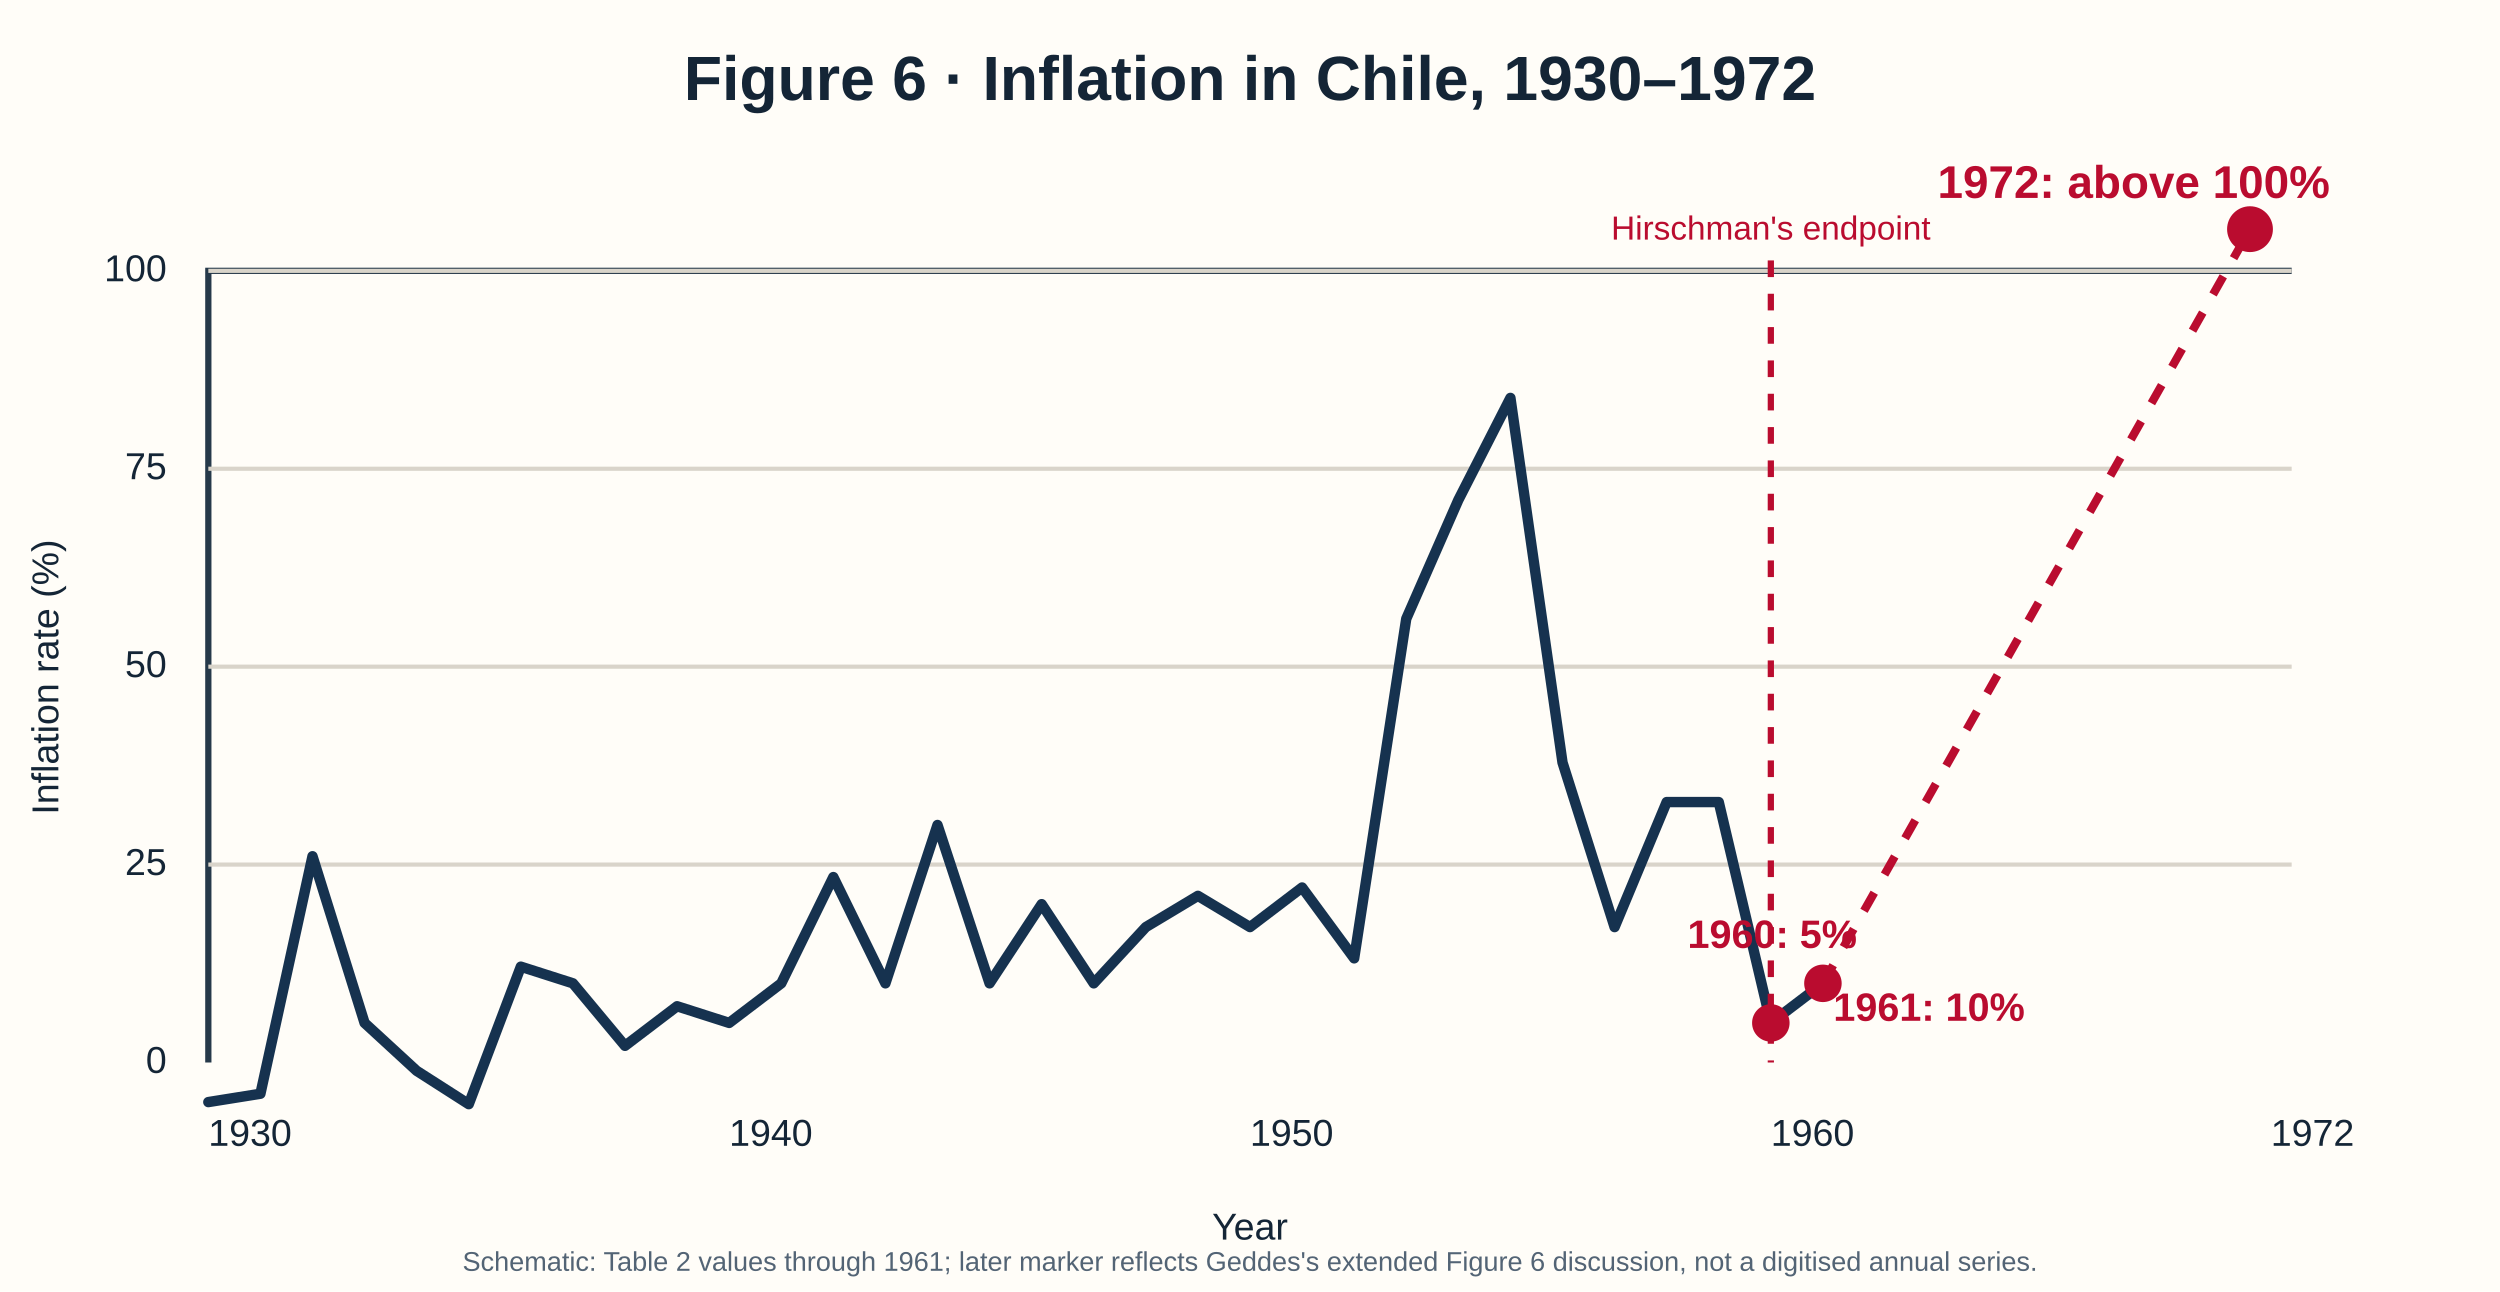
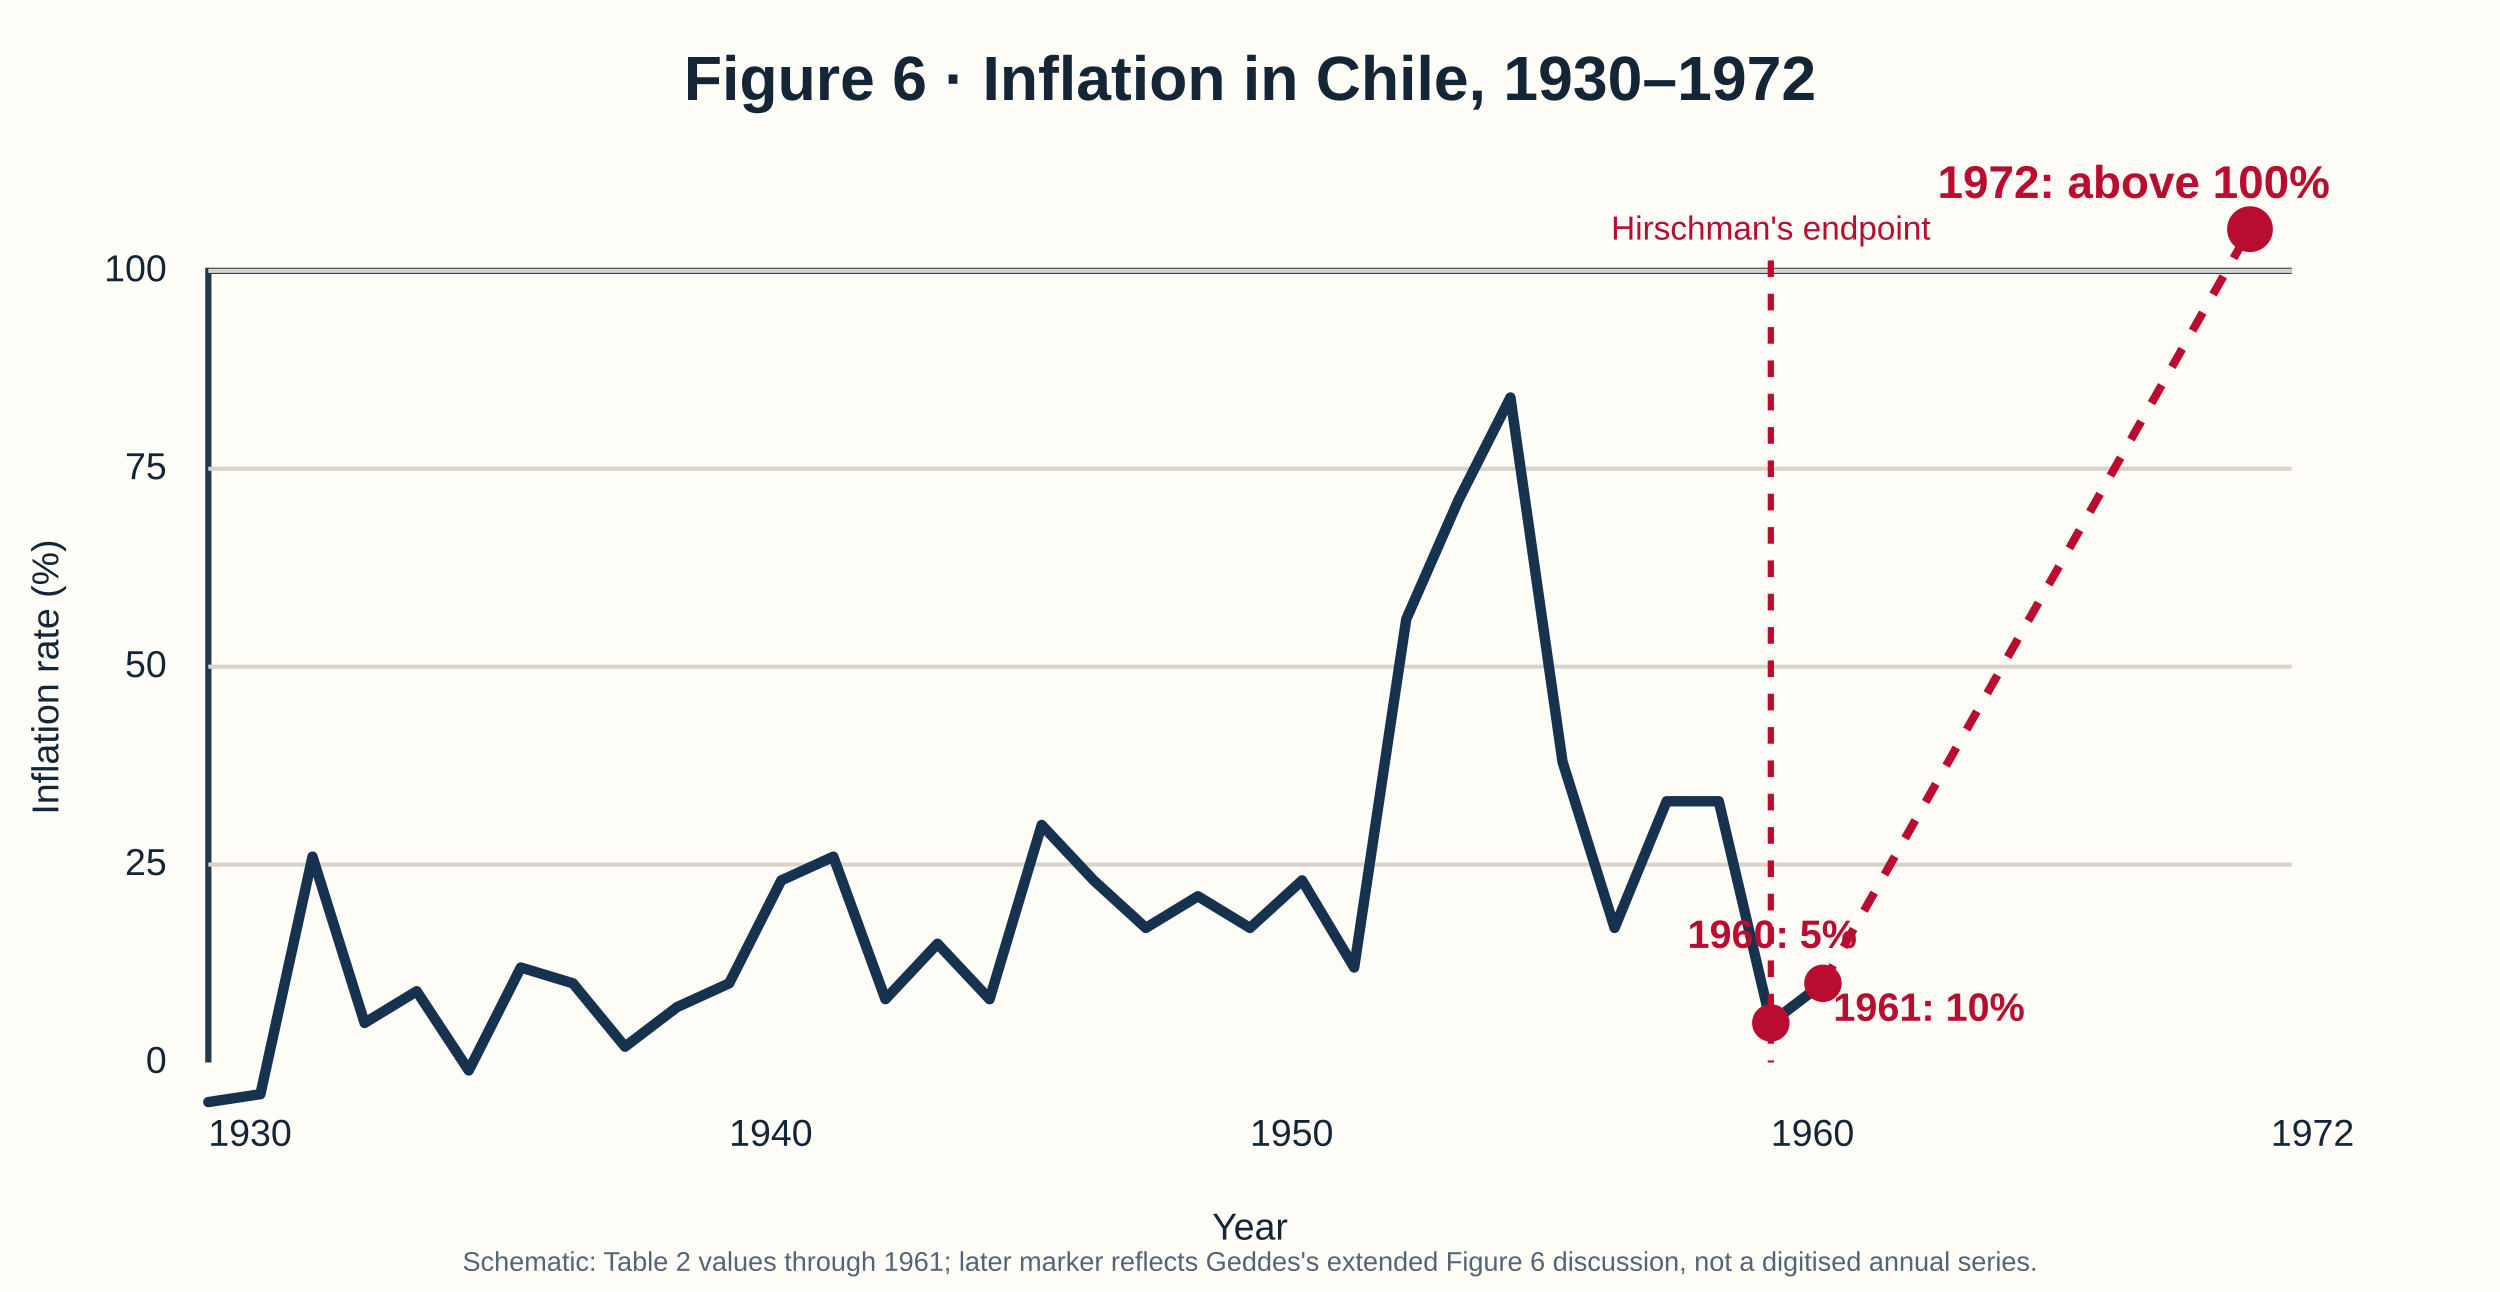
<svg xmlns="http://www.w3.org/2000/svg" viewBox="0 0 1200 620" role="img" aria-labelledby="t d">
  <rect width="1200" height="620" fill="#fffdf8" />
  <text x="600" y="48" text-anchor="middle" font-family="Arial,sans-serif" font-size="30" font-weight="700" fill="#142536">Figure 6 · Inflation in Chile, 1930–1972</text>
  <g stroke="#26394a" stroke-width="3" fill="none">
    <path d="M100 510V130H1100" />
  </g>
  <g stroke="#d9d4ca" stroke-width="2">
    <path d="M100 415H1100M100 320H1100M100 225H1100M100 130H1100" />
  </g>
  <g font-family="Arial,sans-serif" font-size="18" fill="#142536">
    <text x="70" y="515">0</text>
    <text x="60" y="420">25</text>
    <text x="60" y="325">50</text>
    <text x="60" y="230">75</text>
    <text x="50" y="135">100</text>
    <text x="100" y="550">1930</text>
    <text x="350" y="550">1940</text>
    <text x="600" y="550">1950</text>
    <text x="850" y="550">1960</text>
    <text x="1090" y="550">1972</text>
    <text x="600" y="595" text-anchor="middle">Year</text>
    <text x="28" y="325" transform="rotate(-90 28 325)" text-anchor="middle">Inflation rate (%)</text>
  </g>
-   <polyline points="100,529 125,525 150,411 175,491 200,514 225,530 250,464 275,472 300,502 325,483 350,491 375,472 400,421 425,472 450,396 475,472 500,434 525,472 550,445 575,430 600,445 625,426 650,460 675,297 700,240 725,191 750,366 775,445 800,385 825,385 850,491 875,472" fill="none" stroke="#16324f" stroke-width="5" stroke-linejoin="round" stroke-linecap="round" />
+   <polyline points="100,529 125,525.2 150,411.2 175,491 200,475.8 225,513.8 250,464.4 275,472 300,502.4 325,483.4 350,472 375,422.6 400,411.2 425,479.6 450,453 475,479.6 500,396 525,422.6 550,445.4 575,430.2 600,445.4 625,422.6 650,464.4 675,297.2 700,240.2 725,190.8 750,365.6 775,445.4 800,384.6 825,384.6 850,491 875,472" fill="none" stroke="#16324f" stroke-width="5" stroke-linejoin="round" stroke-linecap="round" />
  <g fill="#ba0c2f">
    <circle cx="850" cy="491" r="9" />
    <circle cx="875" cy="472" r="9" />
  </g>
  <path d="M875 472L1080 110" fill="none" stroke="#ba0c2f" stroke-width="4" stroke-dasharray="10 10" />
  <circle cx="1080" cy="110" r="11" fill="#ba0c2f" />
  <g font-family="Arial,sans-serif" fill="#ba0c2f" font-weight="700">
    <text x="810" y="455" font-size="19">1960: 5%</text>
    <text x="880" y="490" font-size="19">1961: 10%</text>
    <text x="930" y="95" font-size="22">1972: above 100%</text>
  </g>
  <path d="M850 125V510" stroke="#ba0c2f" stroke-width="3" stroke-dasharray="8 8" />
  <text x="850" y="115" text-anchor="middle" font-family="Arial,sans-serif" font-size="16" fill="#ba0c2f">Hirschman's endpoint</text>
  <text x="600" y="610" text-anchor="middle" font-family="Arial,sans-serif" font-size="13" fill="#536475">Schematic: Table 2 values through 1961; later marker reflects Geddes's extended Figure 6 discussion, not a digitised annual series.</text>
</svg>
